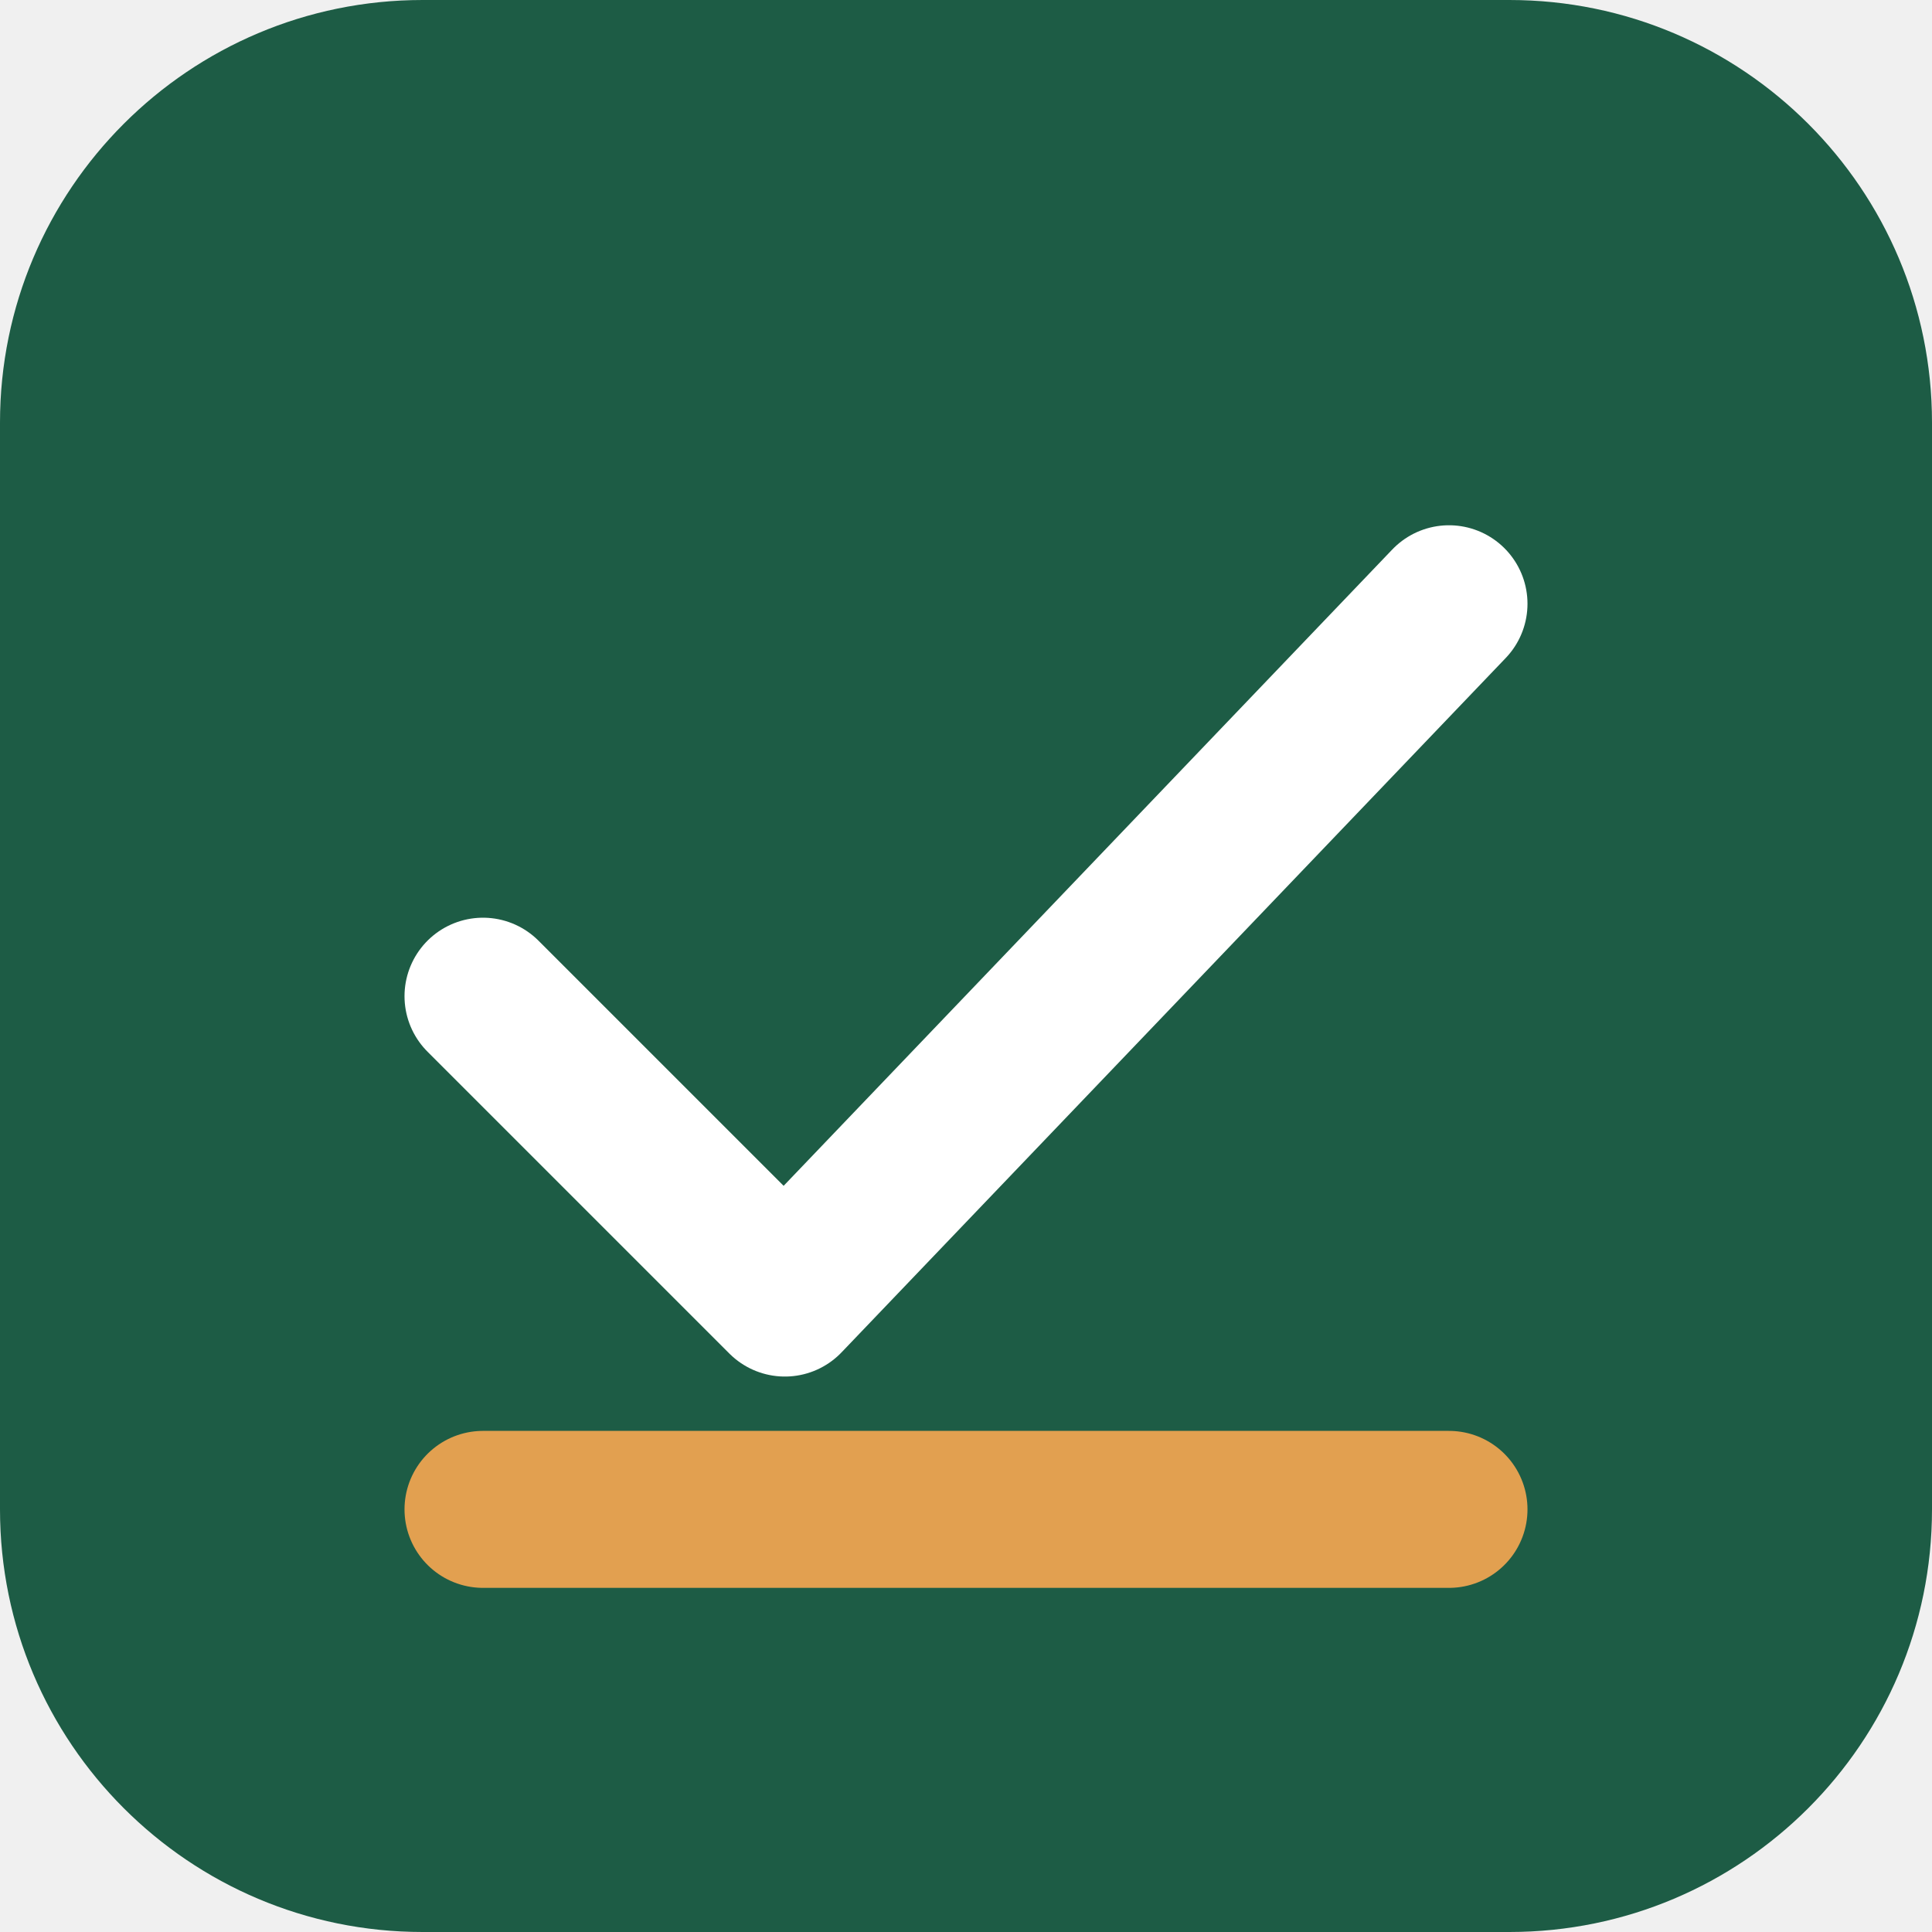
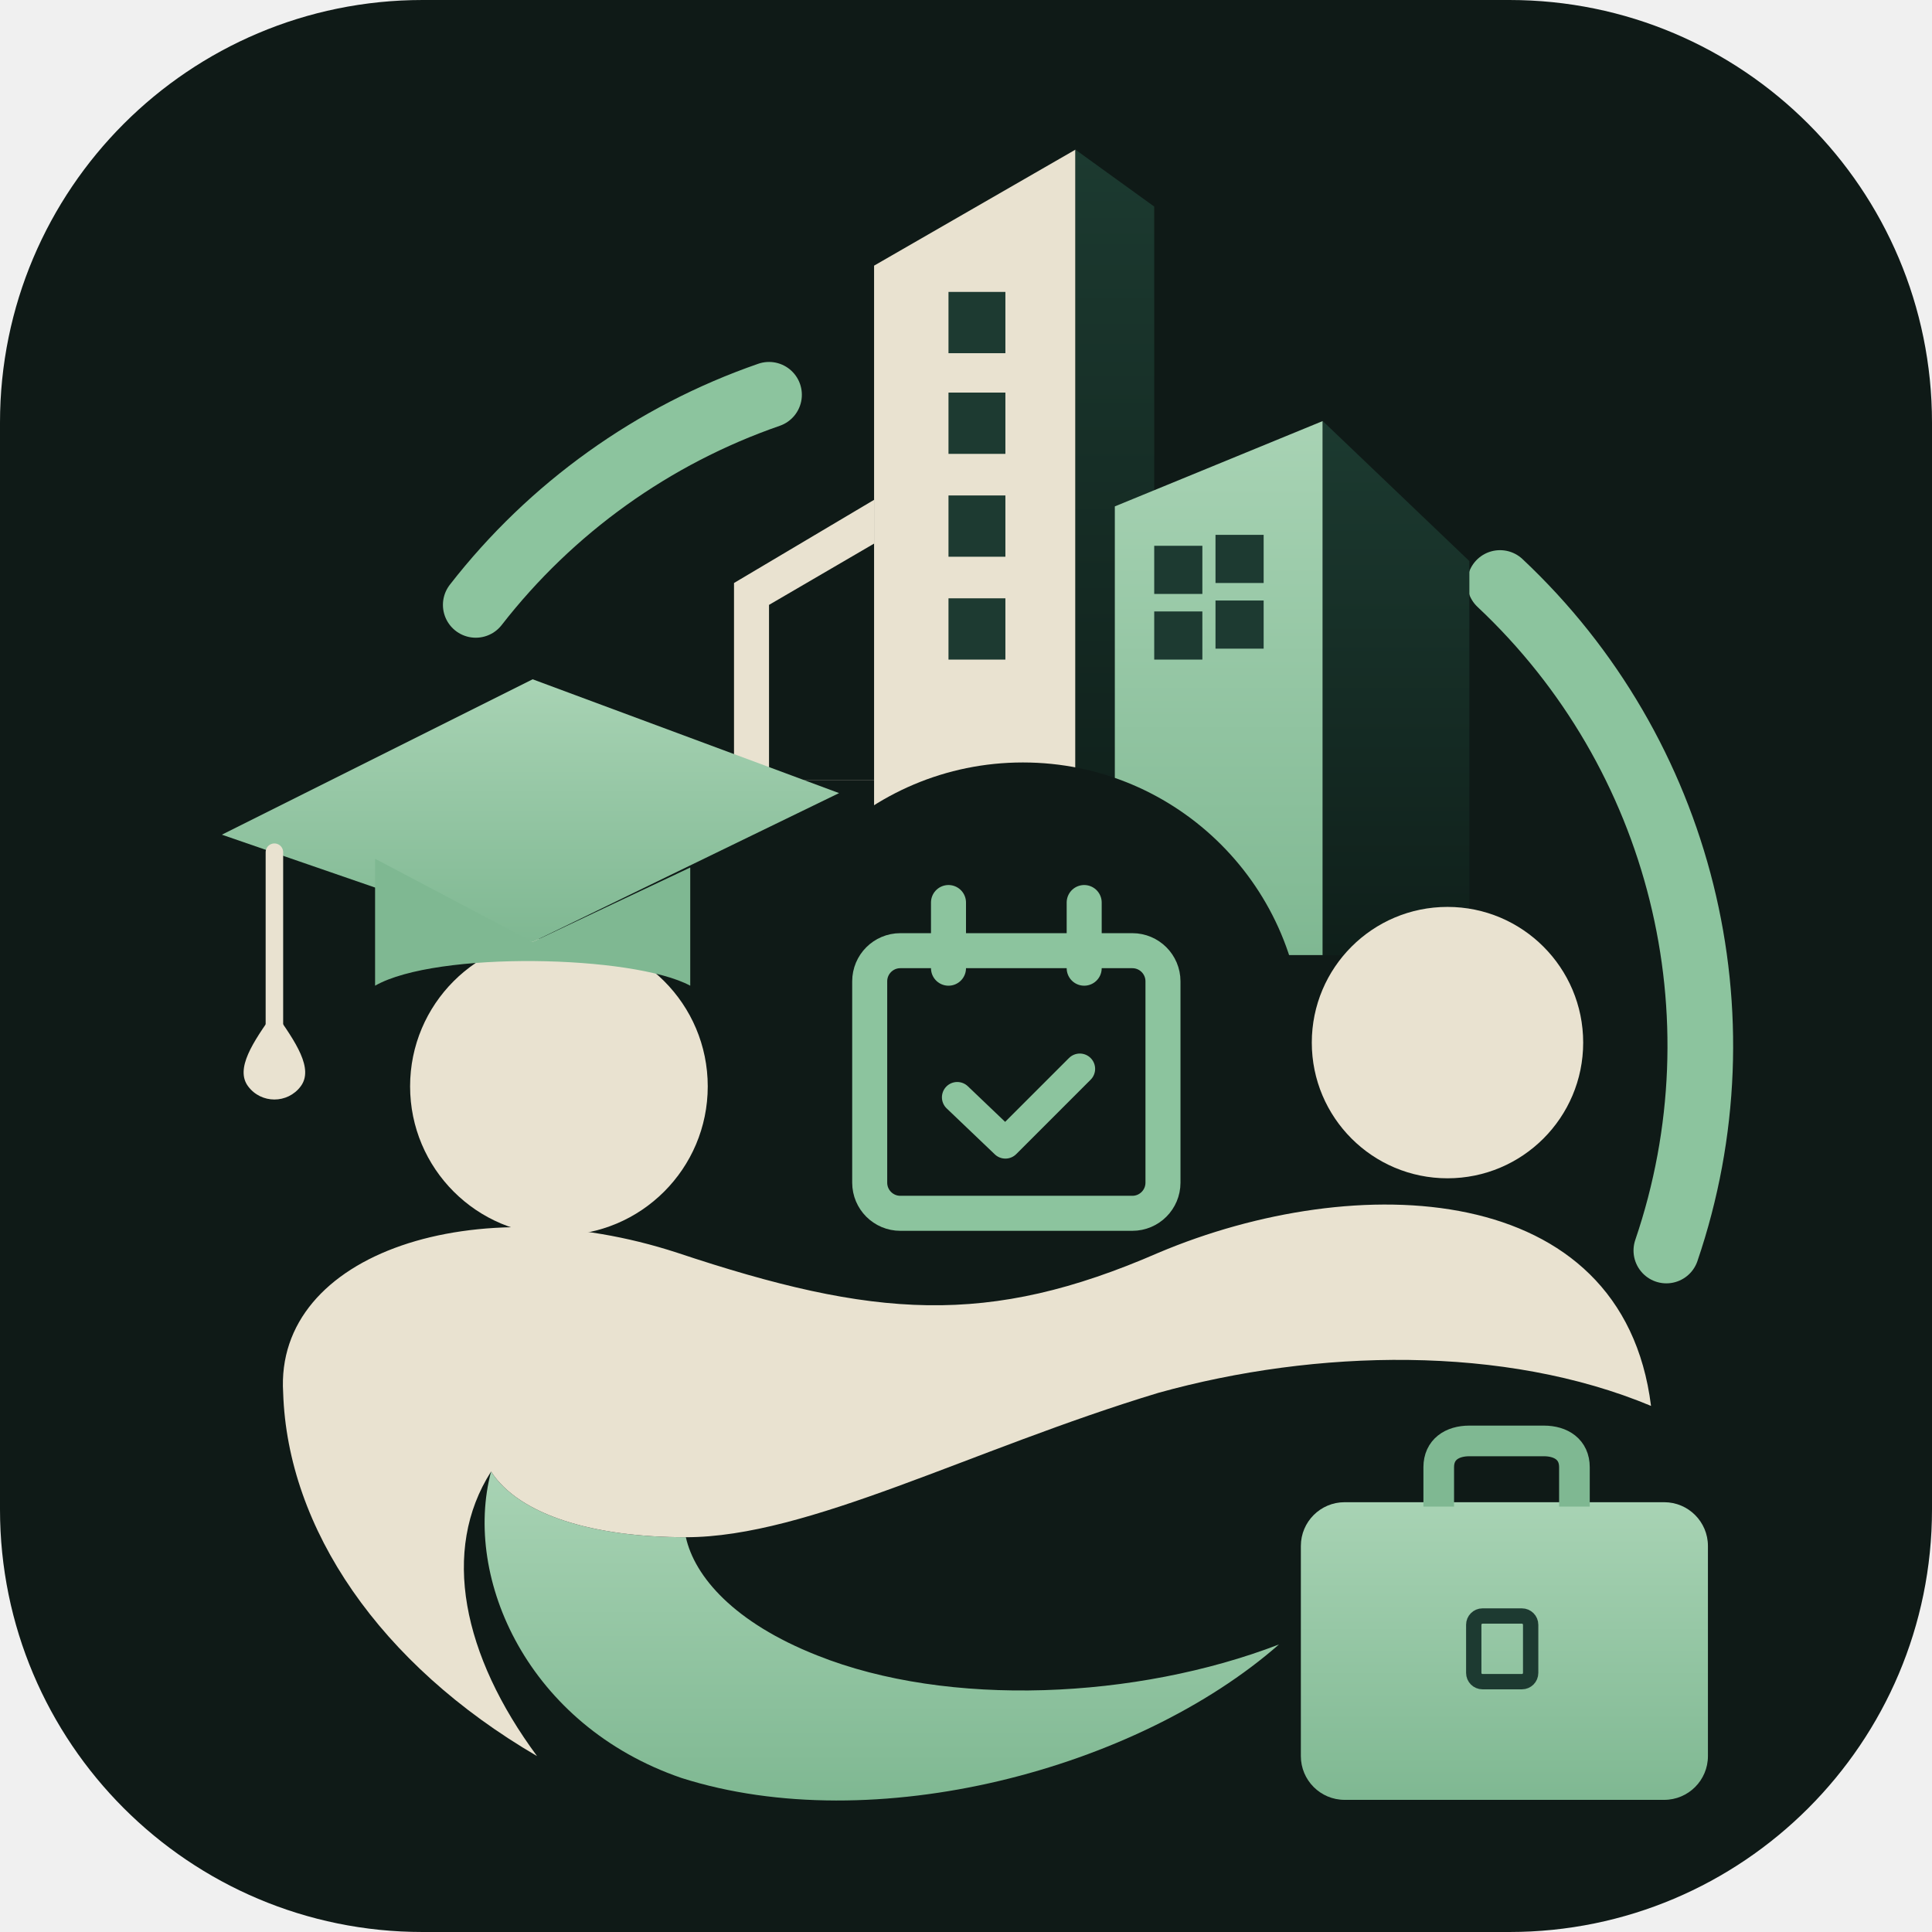
- <svg xmlns="http://www.w3.org/2000/svg" viewBox="0 0 32 32" fill="none">
-   <rect width="32" height="32" rx="7" fill="#1d5c45" />
-   <path d="M8 16.5l5 5L24 10" stroke="#ffffff" stroke-width="2.6" stroke-linecap="round" stroke-linejoin="round" />
-   <path d="M8 25h16" stroke="#e2a050" stroke-width="2.6" stroke-linecap="round" />
+ <svg xmlns="http://www.w3.org/2000/svg" viewBox="0 0 128 128">
+   <rect width="128" height="128" rx="28" fill="#0f1a17" />
+   <svg x="6" y="6" width="116" height="116" viewBox="212 205 780 800">
+     <defs>
+       <linearGradient id="side" x1="0" y1="0" x2="0" y2="1">
+         <stop offset="0" stop-color="#1c3a30" />
+         <stop offset="1" stop-color="#0f1f1a" />
+       </linearGradient>
+       <linearGradient id="mint" x1="0" y1="0" x2="0" y2="1">
+         <stop offset="0" stop-color="#a8d3b4" />
+         <stop offset="1" stop-color="#7fb892" />
+       </linearGradient>
+     </defs>
+     <g fill="none" stroke="#8cc49e" stroke-width="30" stroke-linecap="round">
+       <path d="M378 440A290 290 0 0 1 512 344" />
+       <path d="M846 430A290 290 0 0 1 922 735" />
+     </g>
+     <path d="M496 430L560 392V520H496Z" fill="#e9e2d0" />
+     <path d="M512 440L560 412V520H512Z" fill="#0f1a17" />
+     <path d="M560 285L652 232V560H560Z" fill="#e9e2d0" />
+     <path d="M652 232L688 258V560H652Z" fill="url(#side)" />
+     <g fill="#1d3a31">
+       <rect x="594" y="297" width="26" height="28" />
+       <rect x="594" y="343" width="26" height="28" />
+       <rect x="594" y="390" width="26" height="28" />
+       <rect x="594" y="437" width="26" height="28" />
+     </g>
+     <path d="M670 395L765 356V600H670Z" fill="url(#mint)" />
+     <path d="M765 356L832 420V600H765Z" fill="url(#side)" />
+     <g fill="#1d3a31">
+       <rect x="688" y="413" width="22" height="22" />
+       <rect x="716" y="408" width="22" height="22" />
+       <rect x="688" y="443" width="22" height="22" />
+       <rect x="716" y="438" width="22" height="22" />
+     </g>
+     <circle cx="628" cy="640" r="128" fill="#0f1a17" />
+     <g fill="none" stroke="#8cc49e" stroke-linecap="round" stroke-linejoin="round">
+       <rect x="558" y="598" width="134" height="120" rx="14" stroke-width="16" />
+       <path d="M594 576V606M656 576V606" stroke-width="16" />
+       <path d="M598 665L620 686L654 652" stroke-width="14" />
+     </g>
+     <circle cx="416" cy="660" r="68" fill="#e9e2d0" />
+     <circle cx="822" cy="640" r="62" fill="#e9e2d0" />
+     <path d="M262 545L404 474L544 526L404 594Z" fill="url(#mint)" />
+     <path d="M332 556L404 594L476 560V614C450 600 360 598 332 614Z" fill="#7fb892" />
+     <path d="M286 553V632" stroke="#e9e2d0" stroke-width="8" stroke-linecap="round" />
+     <path d="M286 626C276 640 268 652 274 660C280 668 292 668 298 660C304 652 296 640 286 626Z" fill="#e9e2d0" />
+     <path d="M385 836C372 885 402 952 472 976C560 1004 680 972 745 915C680 940 594 944 534 920C496 905 478 884 474 866C432 866 398 856 385 836Z" fill="url(#mint)" />
+     <path d="M290 800C286 736 378 706 470 736C560 766 612 770 690 736C780 698 902 702 915 806C848 778 762 780 690 800C604 826 530 866 474 866C432 866 398 856 385 836C362 872 372 920 406 966C334 924 292 862 290 800Z" fill="#e9e2d0" />
+     <rect x="755" y="850" width="186" height="136" rx="20" fill="url(#mint)" />
+     <path d="M818 852V834C818 826 824 822 832 822H866C874 822 880 826 880 834V852" fill="none" stroke="#7fb892" stroke-width="14" />
+     <rect x="834" y="902" width="26" height="30" rx="4" fill="none" stroke="#1d3a31" stroke-width="7" />
+   </svg>
</svg>
